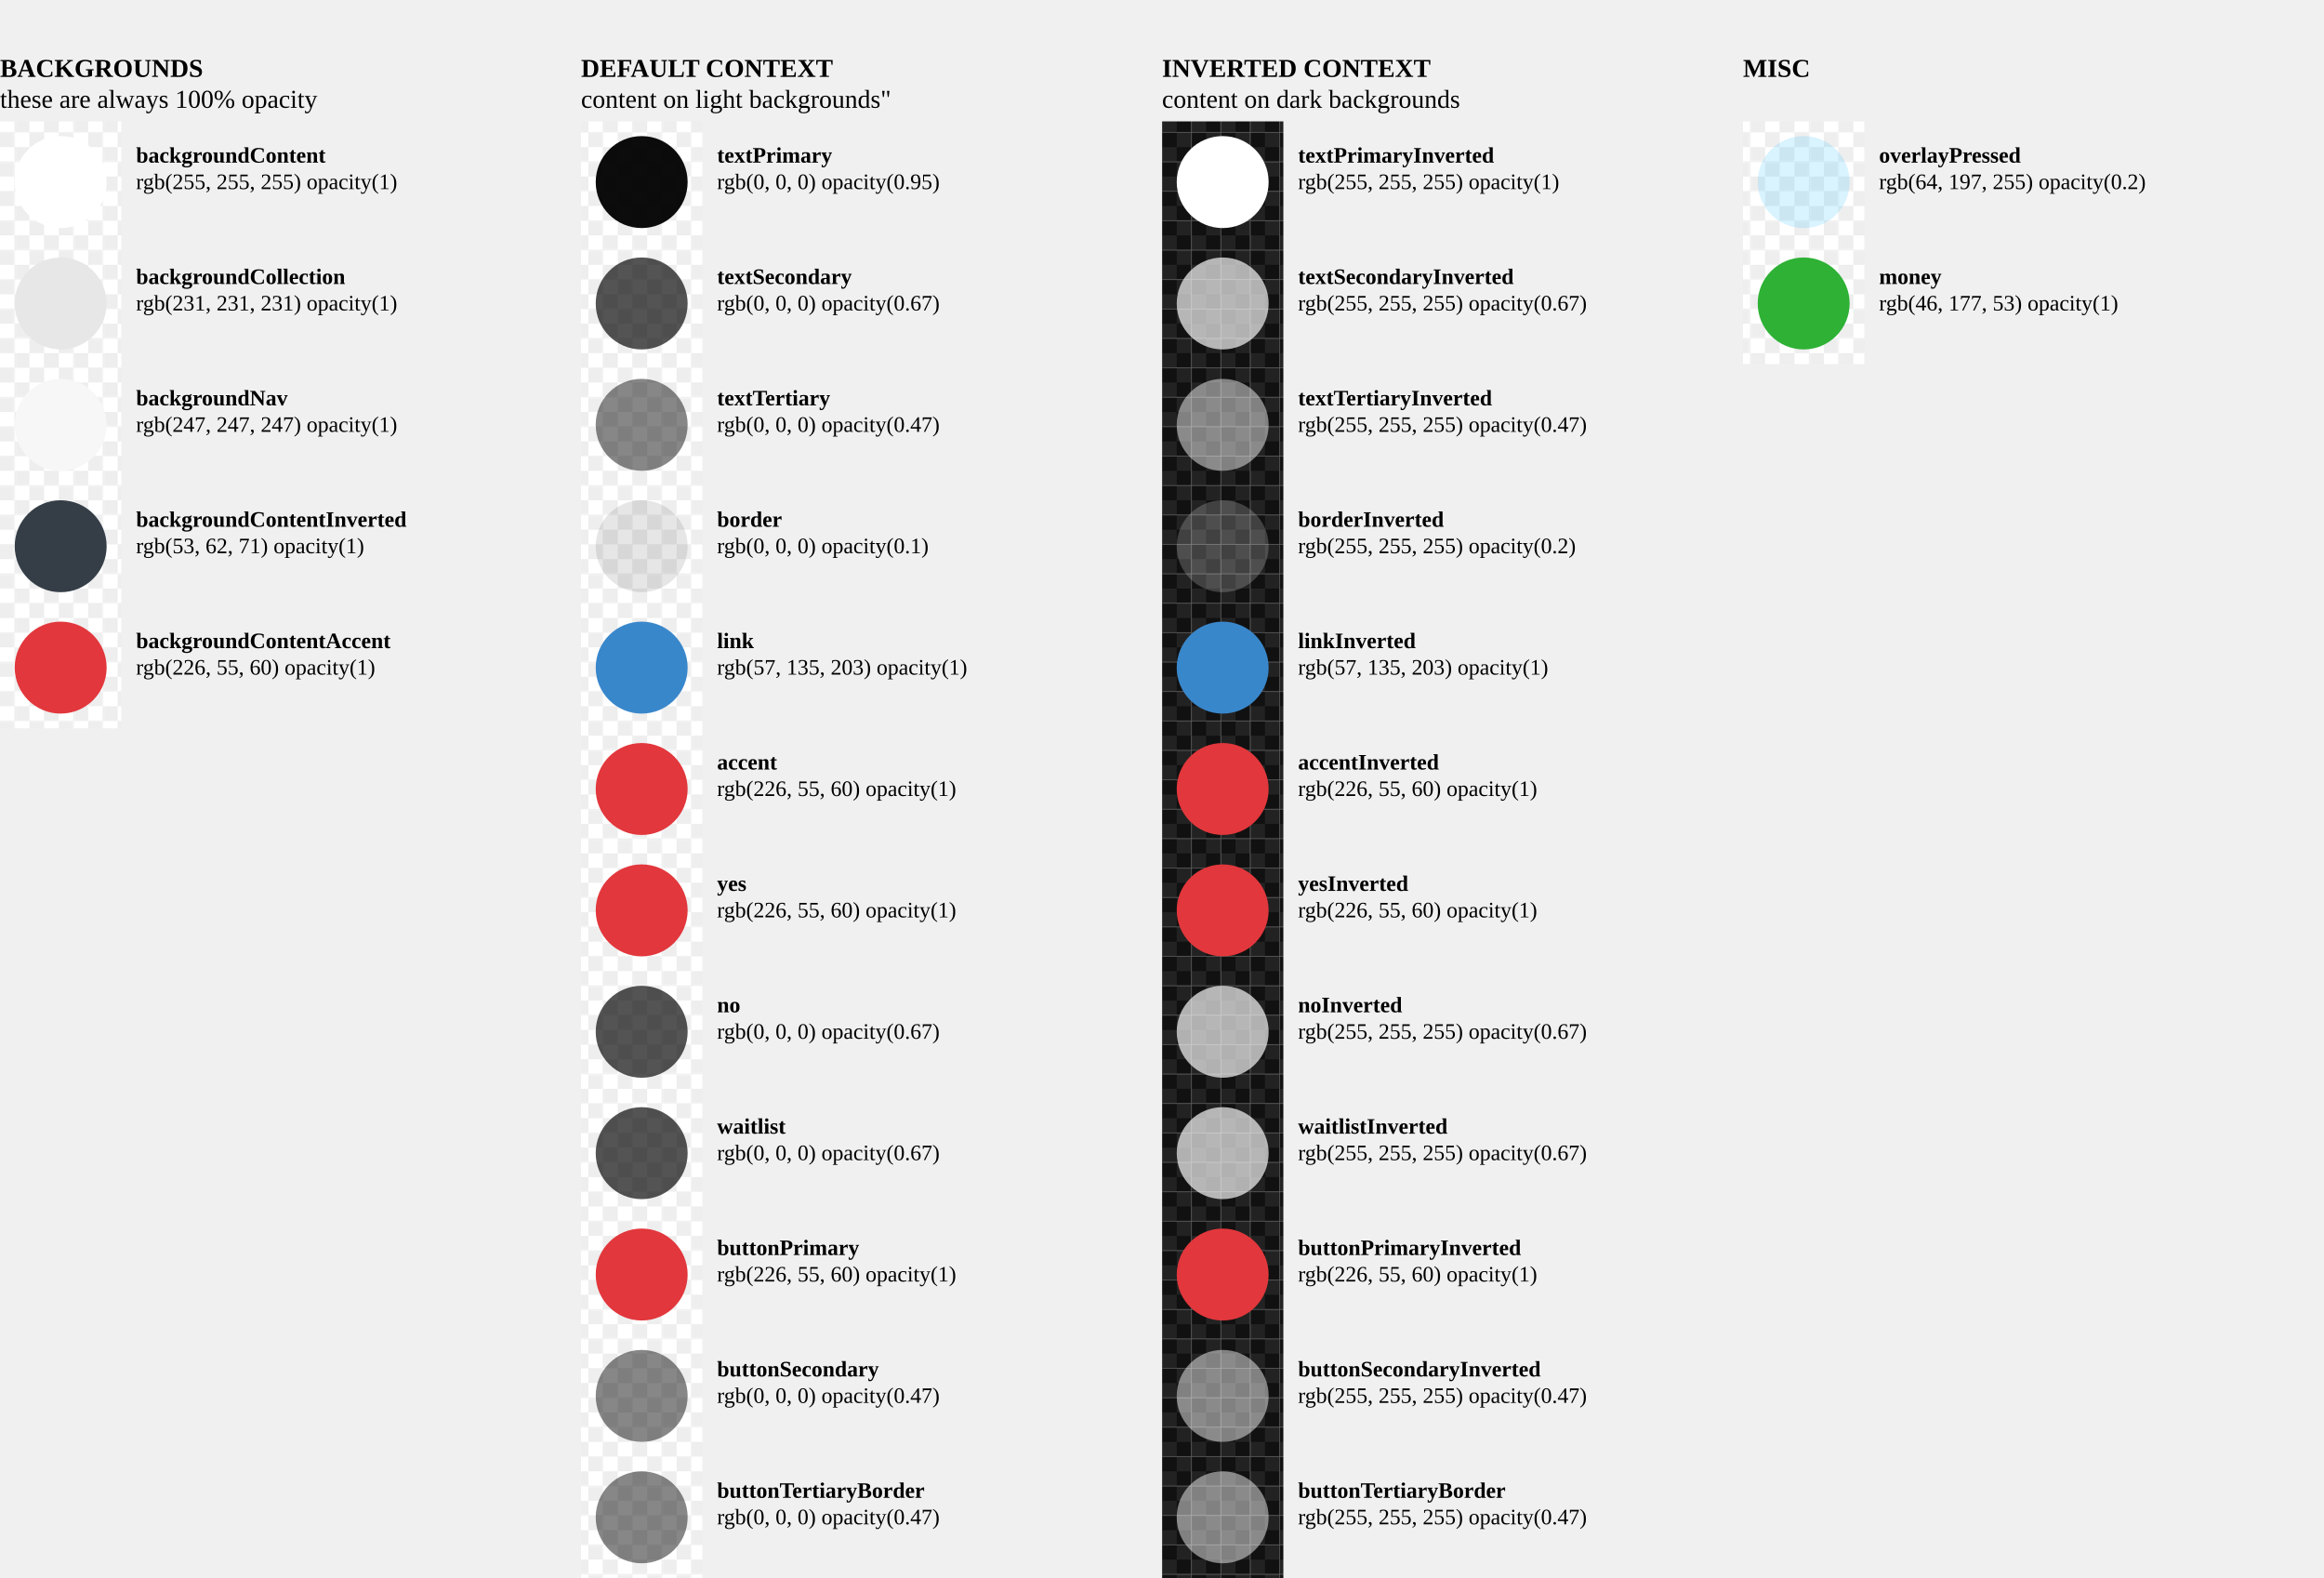
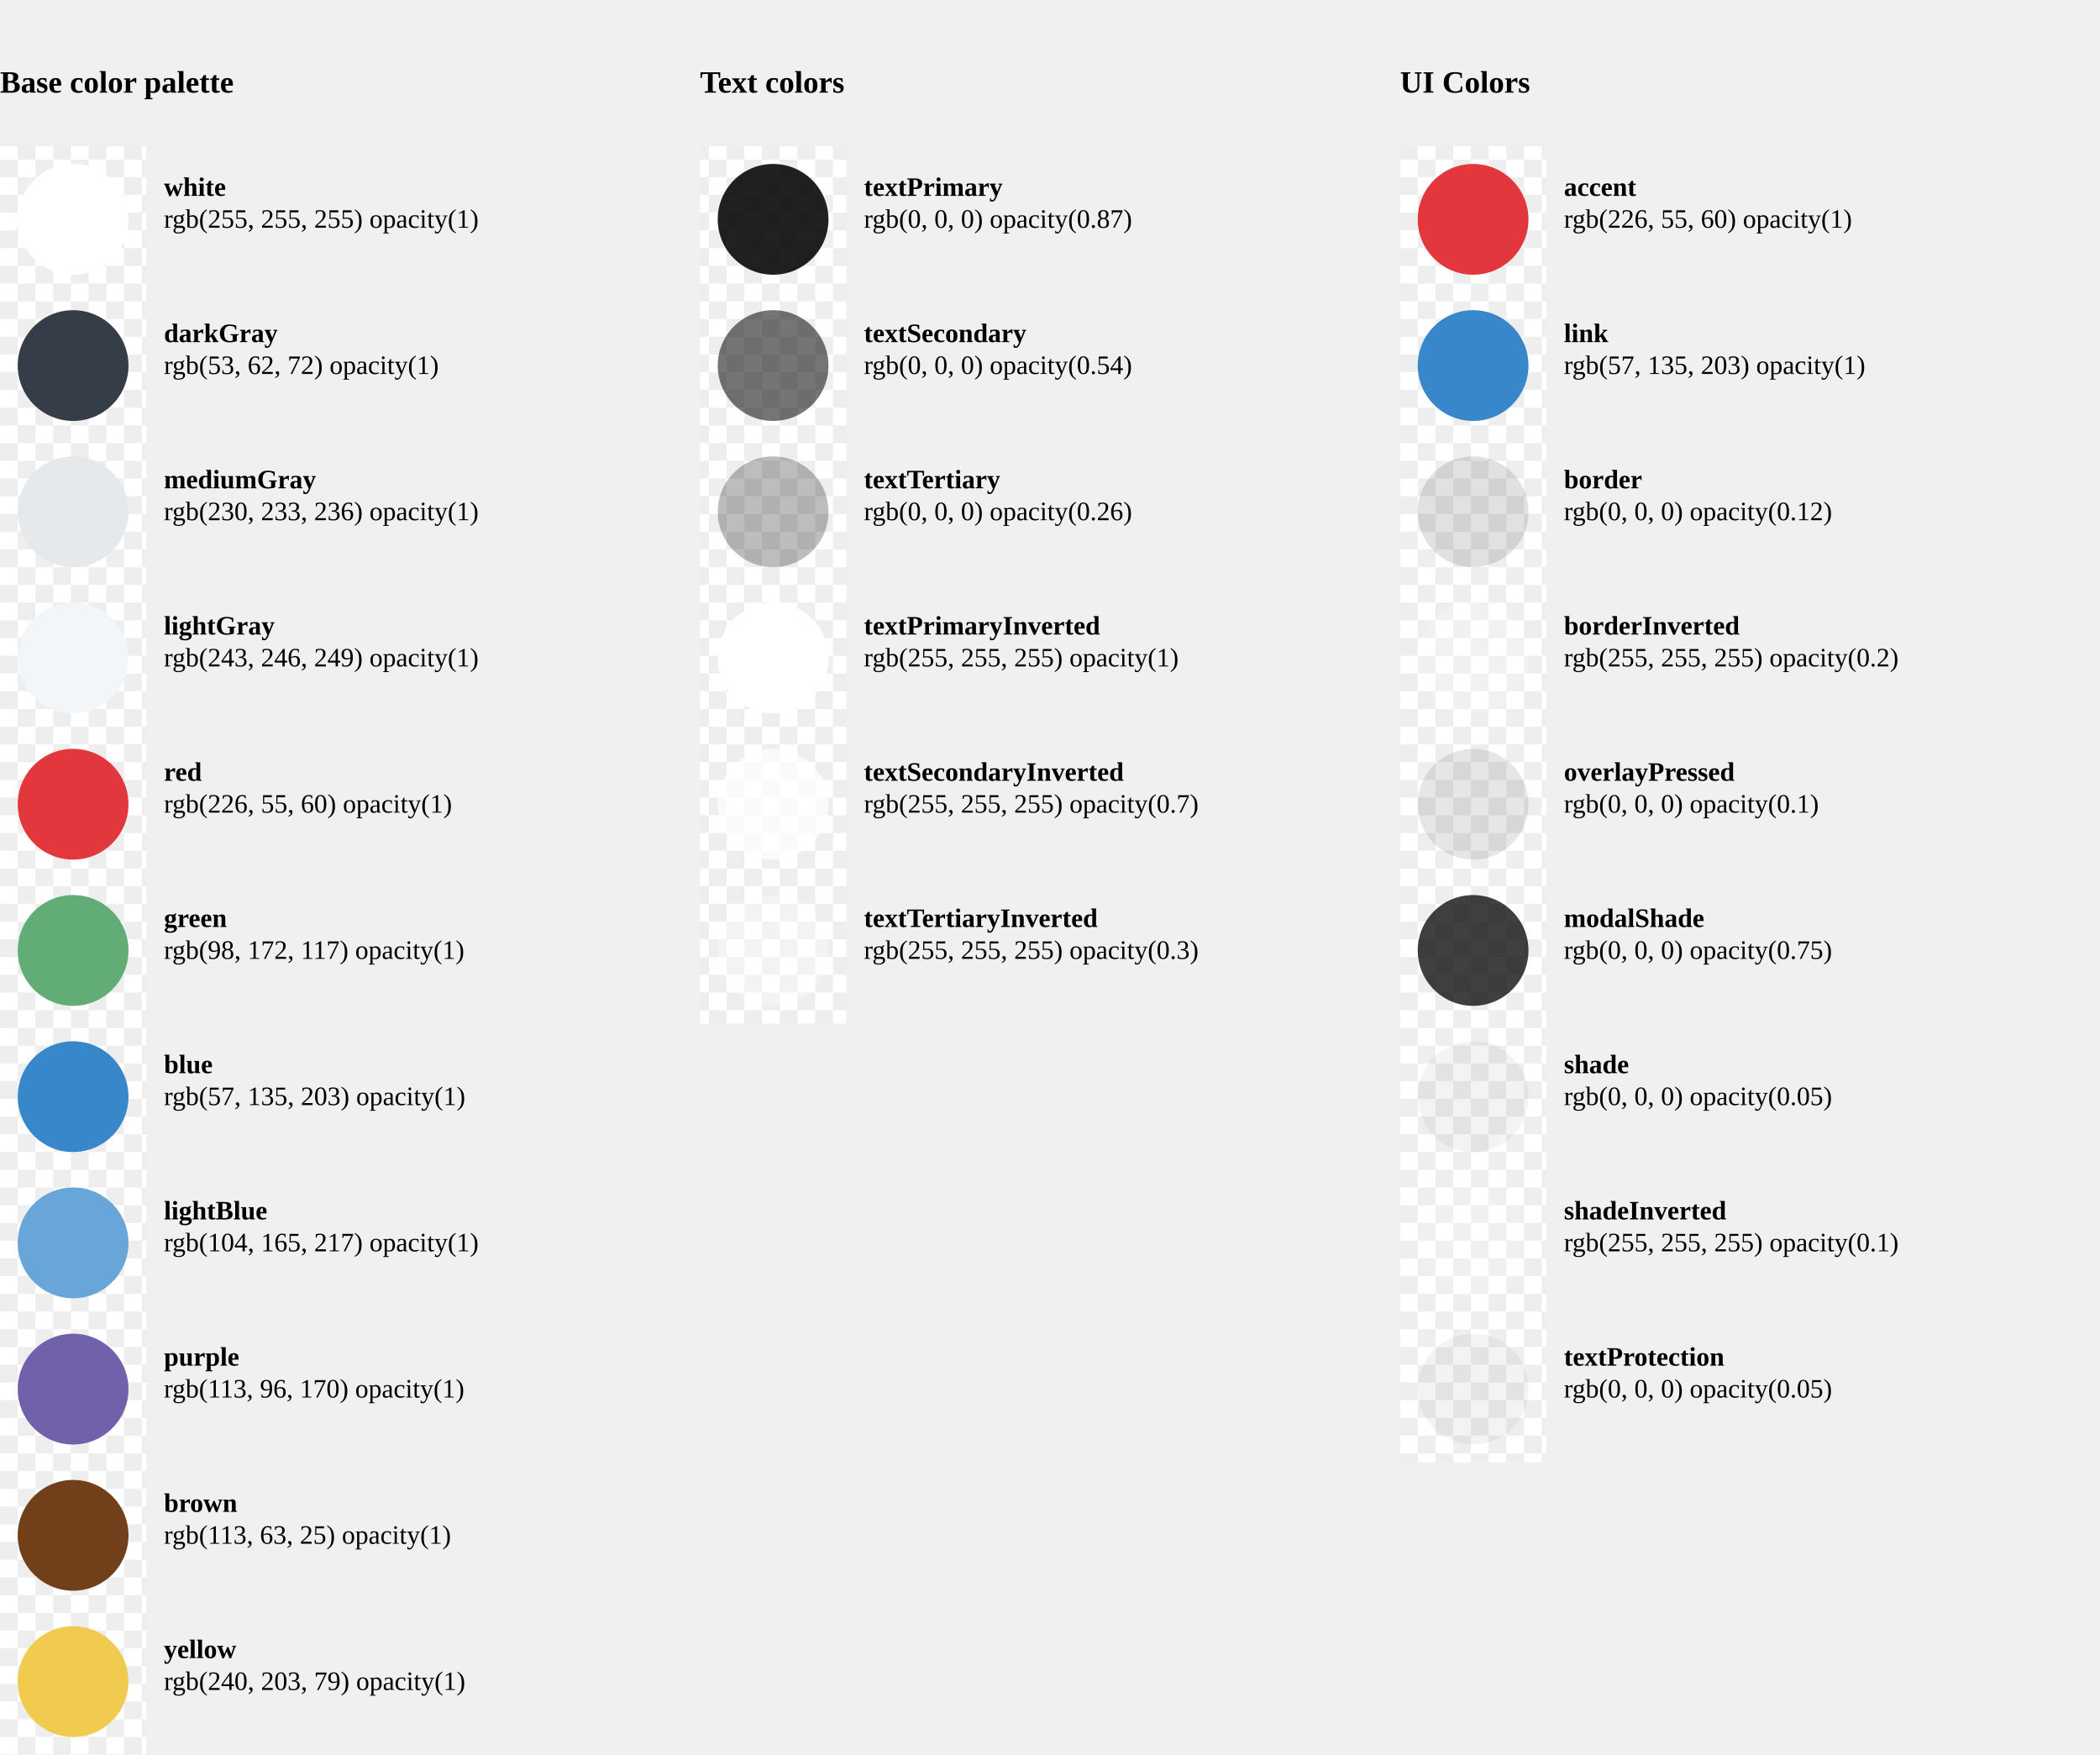
- <svg xmlns="http://www.w3.org/2000/svg" version="1.1" id="Meetup_Swatches" x="0px" y="0px" width="1264" height="858" viewBox="0 0 1264 858" xml:space="preserve">
+ <svg xmlns="http://www.w3.org/2000/svg" version="1.1" id="Meetup_Swatches" x="0px" y="0px" width="948" height="792" viewBox="0 0 948 792" xml:space="preserve">
  <defs>
    <pattern id="dark_grid" width="16" height="16" patternUnits="userSpaceOnUse">
      <rect fill="#111" x="0" y="0" width="8" height="8" />
      <rect fill="#222" x="8" y="0" width="8" height="8" />
      <rect fill="#222" x="0" y="8" width="8" height="8" />
      <rect fill="#111" x="8" y="8" width="8" height="8" />
    </pattern>
    <pattern id="light_grid" width="16" height="16" patternUnits="userSpaceOnUse">
      <rect fill="#fff" x="0" y="0" width="8" height="8" />
      <rect fill="#eee" x="8" y="0" width="8" height="8" />
      <rect fill="#eee" x="0" y="8" width="8" height="8" />
      <rect fill="#fff" x="8" y="8" width="8" height="8" />
    </pattern>
  </defs>
  <text x="0" y="25" font-size="14">
-     <tspan x="0" dy="1.2em" font-weight="bold">BACKGROUNDS</tspan>
-     <tspan x="0" dy="1.2em">these are always 100% opacity</tspan>
+     <tspan x="0" dy="1.2em" font-weight="bold">Base color palette</tspan>
+     <tspan x="0" dy="1.2em" />
  </text>
-   <rect fill="url(#light_grid)" x="0" y="66" width="66" height="330" />
+   <rect fill="url(#light_grid)" x="0" y="66" width="66" height="726" />
  <circle cx="33" cy="99" r="25" fill="rgb(255, 255, 255)" opacity="1" />
  <text x="74" y="74" font-size="12">
-     <tspan x="74" dy="1.2em" font-weight="bold">backgroundContent</tspan>
+     <tspan x="74" dy="1.2em" font-weight="bold">white</tspan>
    <tspan x="74" dy="1.2em">rgb(255, 255, 255) opacity(1)</tspan>
  </text>
-   <circle cx="33" cy="165" r="25" fill="rgb(231, 231, 231)" opacity="1" />
+   <circle cx="33" cy="165" r="25" fill="rgb(53, 62, 72)" opacity="1" />
  <text x="74" y="140" font-size="12">
-     <tspan x="74" dy="1.2em" font-weight="bold">backgroundCollection</tspan>
-     <tspan x="74" dy="1.2em">rgb(231, 231, 231) opacity(1)</tspan>
+     <tspan x="74" dy="1.2em" font-weight="bold">darkGray</tspan>
+     <tspan x="74" dy="1.2em">rgb(53, 62, 72) opacity(1)</tspan>
  </text>
-   <circle cx="33" cy="231" r="25" fill="rgb(247, 247, 247)" opacity="1" />
+   <circle cx="33" cy="231" r="25" fill="rgb(230, 233, 236)" opacity="1" />
  <text x="74" y="206" font-size="12">
-     <tspan x="74" dy="1.2em" font-weight="bold">backgroundNav</tspan>
-     <tspan x="74" dy="1.2em">rgb(247, 247, 247) opacity(1)</tspan>
+     <tspan x="74" dy="1.2em" font-weight="bold">mediumGray</tspan>
+     <tspan x="74" dy="1.2em">rgb(230, 233, 236) opacity(1)</tspan>
  </text>
-   <circle cx="33" cy="297" r="25" fill="rgb(53, 62, 71)" opacity="1" />
+   <circle cx="33" cy="297" r="25" fill="rgb(243, 246, 249)" opacity="1" />
  <text x="74" y="272" font-size="12">
-     <tspan x="74" dy="1.2em" font-weight="bold">backgroundContentInverted</tspan>
-     <tspan x="74" dy="1.2em">rgb(53, 62, 71) opacity(1)</tspan>
+     <tspan x="74" dy="1.2em" font-weight="bold">lightGray</tspan>
+     <tspan x="74" dy="1.2em">rgb(243, 246, 249) opacity(1)</tspan>
  </text>
  <circle cx="33" cy="363" r="25" fill="rgb(226, 55, 60)" opacity="1" />
  <text x="74" y="338" font-size="12">
-     <tspan x="74" dy="1.2em" font-weight="bold">backgroundContentAccent</tspan>
+     <tspan x="74" dy="1.2em" font-weight="bold">red</tspan>
    <tspan x="74" dy="1.2em">rgb(226, 55, 60) opacity(1)</tspan>
  </text>
+   <circle cx="33" cy="429" r="25" fill="rgb(98, 172, 117)" opacity="1" />
+   <text x="74" y="404" font-size="12">
+     <tspan x="74" dy="1.2em" font-weight="bold">green</tspan>
+     <tspan x="74" dy="1.2em">rgb(98, 172, 117) opacity(1)</tspan>
+   </text>
+   <circle cx="33" cy="495" r="25" fill="rgb(57, 135, 203)" opacity="1" />
+   <text x="74" y="470" font-size="12">
+     <tspan x="74" dy="1.2em" font-weight="bold">blue</tspan>
+     <tspan x="74" dy="1.2em">rgb(57, 135, 203) opacity(1)</tspan>
+   </text>
+   <circle cx="33" cy="561" r="25" fill="rgb(104, 165, 217)" opacity="1" />
+   <text x="74" y="536" font-size="12">
+     <tspan x="74" dy="1.2em" font-weight="bold">lightBlue</tspan>
+     <tspan x="74" dy="1.2em">rgb(104, 165, 217) opacity(1)</tspan>
+   </text>
+   <circle cx="33" cy="627" r="25" fill="rgb(113, 96, 170)" opacity="1" />
+   <text x="74" y="602" font-size="12">
+     <tspan x="74" dy="1.2em" font-weight="bold">purple</tspan>
+     <tspan x="74" dy="1.2em">rgb(113, 96, 170) opacity(1)</tspan>
+   </text>
+   <circle cx="33" cy="693" r="25" fill="rgb(113, 63, 25)" opacity="1" />
+   <text x="74" y="668" font-size="12">
+     <tspan x="74" dy="1.2em" font-weight="bold">brown</tspan>
+     <tspan x="74" dy="1.2em">rgb(113, 63, 25) opacity(1)</tspan>
+   </text>
+   <circle cx="33" cy="759" r="25" fill="rgb(240, 203, 79)" opacity="1" />
+   <text x="74" y="734" font-size="12">
+     <tspan x="74" dy="1.2em" font-weight="bold">yellow</tspan>
+     <tspan x="74" dy="1.2em">rgb(240, 203, 79) opacity(1)</tspan>
+   </text>
  <text x="316" y="25" font-size="14">
-     <tspan x="316" dy="1.2em" font-weight="bold">DEFAULT CONTEXT</tspan>
-     <tspan x="316" dy="1.2em">content on light backgrounds"</tspan>
+     <tspan x="316" dy="1.2em" font-weight="bold">Text colors</tspan>
+     <tspan x="316" dy="1.2em" />
  </text>
-   <rect fill="url(#light_grid)" x="316" y="66" width="66" height="792" />
-   <circle cx="349" cy="99" r="25" fill="rgb(0, 0, 0)" opacity="0.95" />
+   <rect fill="url(#light_grid)" x="316" y="66" width="66" height="396" />
+   <circle cx="349" cy="99" r="25" fill="rgb(0, 0, 0)" opacity="0.87" />
  <text x="390" y="74" font-size="12">
    <tspan x="390" dy="1.2em" font-weight="bold">textPrimary</tspan>
-     <tspan x="390" dy="1.2em">rgb(0, 0, 0) opacity(0.95)</tspan>
+     <tspan x="390" dy="1.2em">rgb(0, 0, 0) opacity(0.87)</tspan>
  </text>
-   <circle cx="349" cy="165" r="25" fill="rgb(0, 0, 0)" opacity="0.67" />
+   <circle cx="349" cy="165" r="25" fill="rgb(0, 0, 0)" opacity="0.54" />
  <text x="390" y="140" font-size="12">
    <tspan x="390" dy="1.2em" font-weight="bold">textSecondary</tspan>
-     <tspan x="390" dy="1.2em">rgb(0, 0, 0) opacity(0.67)</tspan>
+     <tspan x="390" dy="1.2em">rgb(0, 0, 0) opacity(0.54)</tspan>
  </text>
-   <circle cx="349" cy="231" r="25" fill="rgb(0, 0, 0)" opacity="0.47" />
+   <circle cx="349" cy="231" r="25" fill="rgb(0, 0, 0)" opacity="0.26" />
  <text x="390" y="206" font-size="12">
    <tspan x="390" dy="1.2em" font-weight="bold">textTertiary</tspan>
-     <tspan x="390" dy="1.2em">rgb(0, 0, 0) opacity(0.47)</tspan>
+     <tspan x="390" dy="1.2em">rgb(0, 0, 0) opacity(0.26)</tspan>
  </text>
-   <circle cx="349" cy="297" r="25" fill="rgb(0, 0, 0)" opacity="0.1" />
+   <circle cx="349" cy="297" r="25" fill="rgb(255, 255, 255)" opacity="1" />
  <text x="390" y="272" font-size="12">
-     <tspan x="390" dy="1.2em" font-weight="bold">border</tspan>
-     <tspan x="390" dy="1.2em">rgb(0, 0, 0) opacity(0.1)</tspan>
+     <tspan x="390" dy="1.2em" font-weight="bold">textPrimaryInverted</tspan>
+     <tspan x="390" dy="1.2em">rgb(255, 255, 255) opacity(1)</tspan>
  </text>
-   <circle cx="349" cy="363" r="25" fill="rgb(57, 135, 203)" opacity="1" />
+   <circle cx="349" cy="363" r="25" fill="rgb(255, 255, 255)" opacity="0.7" />
  <text x="390" y="338" font-size="12">
-     <tspan x="390" dy="1.2em" font-weight="bold">link</tspan>
-     <tspan x="390" dy="1.2em">rgb(57, 135, 203) opacity(1)</tspan>
+     <tspan x="390" dy="1.2em" font-weight="bold">textSecondaryInverted</tspan>
+     <tspan x="390" dy="1.2em">rgb(255, 255, 255) opacity(0.7)</tspan>
  </text>
-   <circle cx="349" cy="429" r="25" fill="rgb(226, 55, 60)" opacity="1" />
+   <circle cx="349" cy="429" r="25" fill="rgb(255, 255, 255)" opacity="0.3" />
  <text x="390" y="404" font-size="12">
-     <tspan x="390" dy="1.2em" font-weight="bold">accent</tspan>
-     <tspan x="390" dy="1.2em">rgb(226, 55, 60) opacity(1)</tspan>
-   </text>
-   <circle cx="349" cy="495" r="25" fill="rgb(226, 55, 60)" opacity="1" />
-   <text x="390" y="470" font-size="12">
-     <tspan x="390" dy="1.2em" font-weight="bold">yes</tspan>
-     <tspan x="390" dy="1.2em">rgb(226, 55, 60) opacity(1)</tspan>
-   </text>
-   <circle cx="349" cy="561" r="25" fill="rgb(0, 0, 0)" opacity="0.67" />
-   <text x="390" y="536" font-size="12">
-     <tspan x="390" dy="1.2em" font-weight="bold">no</tspan>
-     <tspan x="390" dy="1.2em">rgb(0, 0, 0) opacity(0.67)</tspan>
-   </text>
-   <circle cx="349" cy="627" r="25" fill="rgb(0, 0, 0)" opacity="0.67" />
-   <text x="390" y="602" font-size="12">
-     <tspan x="390" dy="1.2em" font-weight="bold">waitlist</tspan>
-     <tspan x="390" dy="1.2em">rgb(0, 0, 0) opacity(0.67)</tspan>
-   </text>
-   <circle cx="349" cy="693" r="25" fill="rgb(226, 55, 60)" opacity="1" />
-   <text x="390" y="668" font-size="12">
-     <tspan x="390" dy="1.2em" font-weight="bold">buttonPrimary</tspan>
-     <tspan x="390" dy="1.2em">rgb(226, 55, 60) opacity(1)</tspan>
-   </text>
-   <circle cx="349" cy="759" r="25" fill="rgb(0, 0, 0)" opacity="0.47" />
-   <text x="390" y="734" font-size="12">
-     <tspan x="390" dy="1.2em" font-weight="bold">buttonSecondary</tspan>
-     <tspan x="390" dy="1.2em">rgb(0, 0, 0) opacity(0.47)</tspan>
-   </text>
-   <circle cx="349" cy="825" r="25" fill="rgb(0, 0, 0)" opacity="0.47" />
-   <text x="390" y="800" font-size="12">
-     <tspan x="390" dy="1.2em" font-weight="bold">buttonTertiaryBorder</tspan>
-     <tspan x="390" dy="1.2em">rgb(0, 0, 0) opacity(0.47)</tspan>
+     <tspan x="390" dy="1.2em" font-weight="bold">textTertiaryInverted</tspan>
+     <tspan x="390" dy="1.2em">rgb(255, 255, 255) opacity(0.3)</tspan>
  </text>
  <text x="632" y="25" font-size="14">
-     <tspan x="632" dy="1.2em" font-weight="bold">INVERTED CONTEXT</tspan>
-     <tspan x="632" dy="1.2em">content on dark backgrounds</tspan>
+     <tspan x="632" dy="1.2em" font-weight="bold">UI Colors</tspan>
+     <tspan x="632" dy="1.2em" />
  </text>
-   <rect fill="url(#dark_grid)" x="632" y="66" width="66" height="792" />
-   <circle cx="665" cy="99" r="25" fill="rgb(255, 255, 255)" opacity="1" />
+   <rect fill="url(#light_grid)" x="632" y="66" width="66" height="594" />
+   <circle cx="665" cy="99" r="25" fill="rgb(226, 55, 60)" opacity="1" />
  <text x="706" y="74" font-size="12">
-     <tspan x="706" dy="1.2em" font-weight="bold">textPrimaryInverted</tspan>
-     <tspan x="706" dy="1.2em">rgb(255, 255, 255) opacity(1)</tspan>
+     <tspan x="706" dy="1.2em" font-weight="bold">accent</tspan>
+     <tspan x="706" dy="1.2em">rgb(226, 55, 60) opacity(1)</tspan>
  </text>
-   <circle cx="665" cy="165" r="25" fill="rgb(255, 255, 255)" opacity="0.67" />
+   <circle cx="665" cy="165" r="25" fill="rgb(57, 135, 203)" opacity="1" />
  <text x="706" y="140" font-size="12">
-     <tspan x="706" dy="1.2em" font-weight="bold">textSecondaryInverted</tspan>
-     <tspan x="706" dy="1.2em">rgb(255, 255, 255) opacity(0.67)</tspan>
+     <tspan x="706" dy="1.2em" font-weight="bold">link</tspan>
+     <tspan x="706" dy="1.2em">rgb(57, 135, 203) opacity(1)</tspan>
  </text>
-   <circle cx="665" cy="231" r="25" fill="rgb(255, 255, 255)" opacity="0.47" />
+   <circle cx="665" cy="231" r="25" fill="rgb(0, 0, 0)" opacity="0.12" />
  <text x="706" y="206" font-size="12">
-     <tspan x="706" dy="1.2em" font-weight="bold">textTertiaryInverted</tspan>
-     <tspan x="706" dy="1.2em">rgb(255, 255, 255) opacity(0.47)</tspan>
+     <tspan x="706" dy="1.2em" font-weight="bold">border</tspan>
+     <tspan x="706" dy="1.2em">rgb(0, 0, 0) opacity(0.12)</tspan>
  </text>
  <circle cx="665" cy="297" r="25" fill="rgb(255, 255, 255)" opacity="0.2" />
  <text x="706" y="272" font-size="12">
    <tspan x="706" dy="1.2em" font-weight="bold">borderInverted</tspan>
    <tspan x="706" dy="1.2em">rgb(255, 255, 255) opacity(0.2)</tspan>
  </text>
-   <circle cx="665" cy="363" r="25" fill="rgb(57, 135, 203)" opacity="1" />
+   <circle cx="665" cy="363" r="25" fill="rgb(0, 0, 0)" opacity="0.1" />
  <text x="706" y="338" font-size="12">
-     <tspan x="706" dy="1.2em" font-weight="bold">linkInverted</tspan>
-     <tspan x="706" dy="1.2em">rgb(57, 135, 203) opacity(1)</tspan>
+     <tspan x="706" dy="1.2em" font-weight="bold">overlayPressed</tspan>
+     <tspan x="706" dy="1.2em">rgb(0, 0, 0) opacity(0.1)</tspan>
  </text>
-   <circle cx="665" cy="429" r="25" fill="rgb(226, 55, 60)" opacity="1" />
+   <circle cx="665" cy="429" r="25" fill="rgb(0, 0, 0)" opacity="0.75" />
  <text x="706" y="404" font-size="12">
-     <tspan x="706" dy="1.2em" font-weight="bold">accentInverted</tspan>
-     <tspan x="706" dy="1.2em">rgb(226, 55, 60) opacity(1)</tspan>
+     <tspan x="706" dy="1.2em" font-weight="bold">modalShade</tspan>
+     <tspan x="706" dy="1.2em">rgb(0, 0, 0) opacity(0.75)</tspan>
  </text>
-   <circle cx="665" cy="495" r="25" fill="rgb(226, 55, 60)" opacity="1" />
+   <circle cx="665" cy="495" r="25" fill="rgb(0, 0, 0)" opacity="0.05" />
  <text x="706" y="470" font-size="12">
-     <tspan x="706" dy="1.2em" font-weight="bold">yesInverted</tspan>
-     <tspan x="706" dy="1.2em">rgb(226, 55, 60) opacity(1)</tspan>
+     <tspan x="706" dy="1.2em" font-weight="bold">shade</tspan>
+     <tspan x="706" dy="1.2em">rgb(0, 0, 0) opacity(0.05)</tspan>
  </text>
-   <circle cx="665" cy="561" r="25" fill="rgb(255, 255, 255)" opacity="0.67" />
+   <circle cx="665" cy="561" r="25" fill="rgb(255, 255, 255)" opacity="0.1" />
  <text x="706" y="536" font-size="12">
-     <tspan x="706" dy="1.2em" font-weight="bold">noInverted</tspan>
-     <tspan x="706" dy="1.2em">rgb(255, 255, 255) opacity(0.67)</tspan>
+     <tspan x="706" dy="1.2em" font-weight="bold">shadeInverted</tspan>
+     <tspan x="706" dy="1.2em">rgb(255, 255, 255) opacity(0.1)</tspan>
  </text>
-   <circle cx="665" cy="627" r="25" fill="rgb(255, 255, 255)" opacity="0.67" />
+   <circle cx="665" cy="627" r="25" fill="rgb(0, 0, 0)" opacity="0.05" />
  <text x="706" y="602" font-size="12">
-     <tspan x="706" dy="1.2em" font-weight="bold">waitlistInverted</tspan>
-     <tspan x="706" dy="1.2em">rgb(255, 255, 255) opacity(0.67)</tspan>
-   </text>
-   <circle cx="665" cy="693" r="25" fill="rgb(226, 55, 60)" opacity="1" />
-   <text x="706" y="668" font-size="12">
-     <tspan x="706" dy="1.2em" font-weight="bold">buttonPrimaryInverted</tspan>
-     <tspan x="706" dy="1.2em">rgb(226, 55, 60) opacity(1)</tspan>
-   </text>
-   <circle cx="665" cy="759" r="25" fill="rgb(255, 255, 255)" opacity="0.47" />
-   <text x="706" y="734" font-size="12">
-     <tspan x="706" dy="1.2em" font-weight="bold">buttonSecondaryInverted</tspan>
-     <tspan x="706" dy="1.2em">rgb(255, 255, 255) opacity(0.47)</tspan>
-   </text>
-   <circle cx="665" cy="825" r="25" fill="rgb(255, 255, 255)" opacity="0.47" />
-   <text x="706" y="800" font-size="12">
-     <tspan x="706" dy="1.2em" font-weight="bold">buttonTertiaryBorder</tspan>
-     <tspan x="706" dy="1.2em">rgb(255, 255, 255) opacity(0.47)</tspan>
+     <tspan x="706" dy="1.2em" font-weight="bold">textProtection</tspan>
+     <tspan x="706" dy="1.2em">rgb(0, 0, 0) opacity(0.05)</tspan>
  </text>
  <text x="948" y="25" font-size="14">
-     <tspan x="948" dy="1.2em" font-weight="bold">MISC</tspan>
+     <tspan x="948" dy="1.2em" font-weight="bold">Background colors</tspan>
    <tspan x="948" dy="1.2em" />
  </text>
-   <rect fill="url(#light_grid)" x="948" y="66" width="66" height="132" />
-   <circle cx="981" cy="99" r="25" fill="rgb(64, 197, 255)" opacity="0.2" />
+   <rect fill="url(#light_grid)" x="948" y="66" width="66" height="264" />
+   <circle cx="981" cy="99" r="25" fill="rgb(255, 255, 255)" opacity="1" />
  <text x="1022" y="74" font-size="12">
-     <tspan x="1022" dy="1.2em" font-weight="bold">overlayPressed</tspan>
-     <tspan x="1022" dy="1.2em">rgb(64, 197, 255) opacity(0.2)</tspan>
+     <tspan x="1022" dy="1.2em" font-weight="bold">contentBG</tspan>
+     <tspan x="1022" dy="1.2em">rgb(255, 255, 255) opacity(1)</tspan>
  </text>
-   <circle cx="981" cy="165" r="25" fill="rgb(46, 177, 53)" opacity="1" />
+   <circle cx="981" cy="165" r="25" fill="rgb(53, 62, 72)" opacity="1" />
  <text x="1022" y="140" font-size="12">
-     <tspan x="1022" dy="1.2em" font-weight="bold">money</tspan>
-     <tspan x="1022" dy="1.2em">rgb(46, 177, 53) opacity(1)</tspan>
+     <tspan x="1022" dy="1.2em" font-weight="bold">contentBGInverted</tspan>
+     <tspan x="1022" dy="1.2em">rgb(53, 62, 72) opacity(1)</tspan>
+   </text>
+   <circle cx="981" cy="231" r="25" fill="rgb(230, 233, 236)" opacity="1" />
+   <text x="1022" y="206" font-size="12">
+     <tspan x="1022" dy="1.2em" font-weight="bold">collectionBGDark</tspan>
+     <tspan x="1022" dy="1.2em">rgb(230, 233, 236) opacity(1)</tspan>
+   </text>
+   <circle cx="981" cy="297" r="25" fill="rgb(243, 246, 249)" opacity="1" />
+   <text x="1022" y="272" font-size="12">
+     <tspan x="1022" dy="1.2em" font-weight="bold">collectionBGLight</tspan>
+     <tspan x="1022" dy="1.2em">rgb(243, 246, 249) opacity(1)</tspan>
  </text>
</svg>
